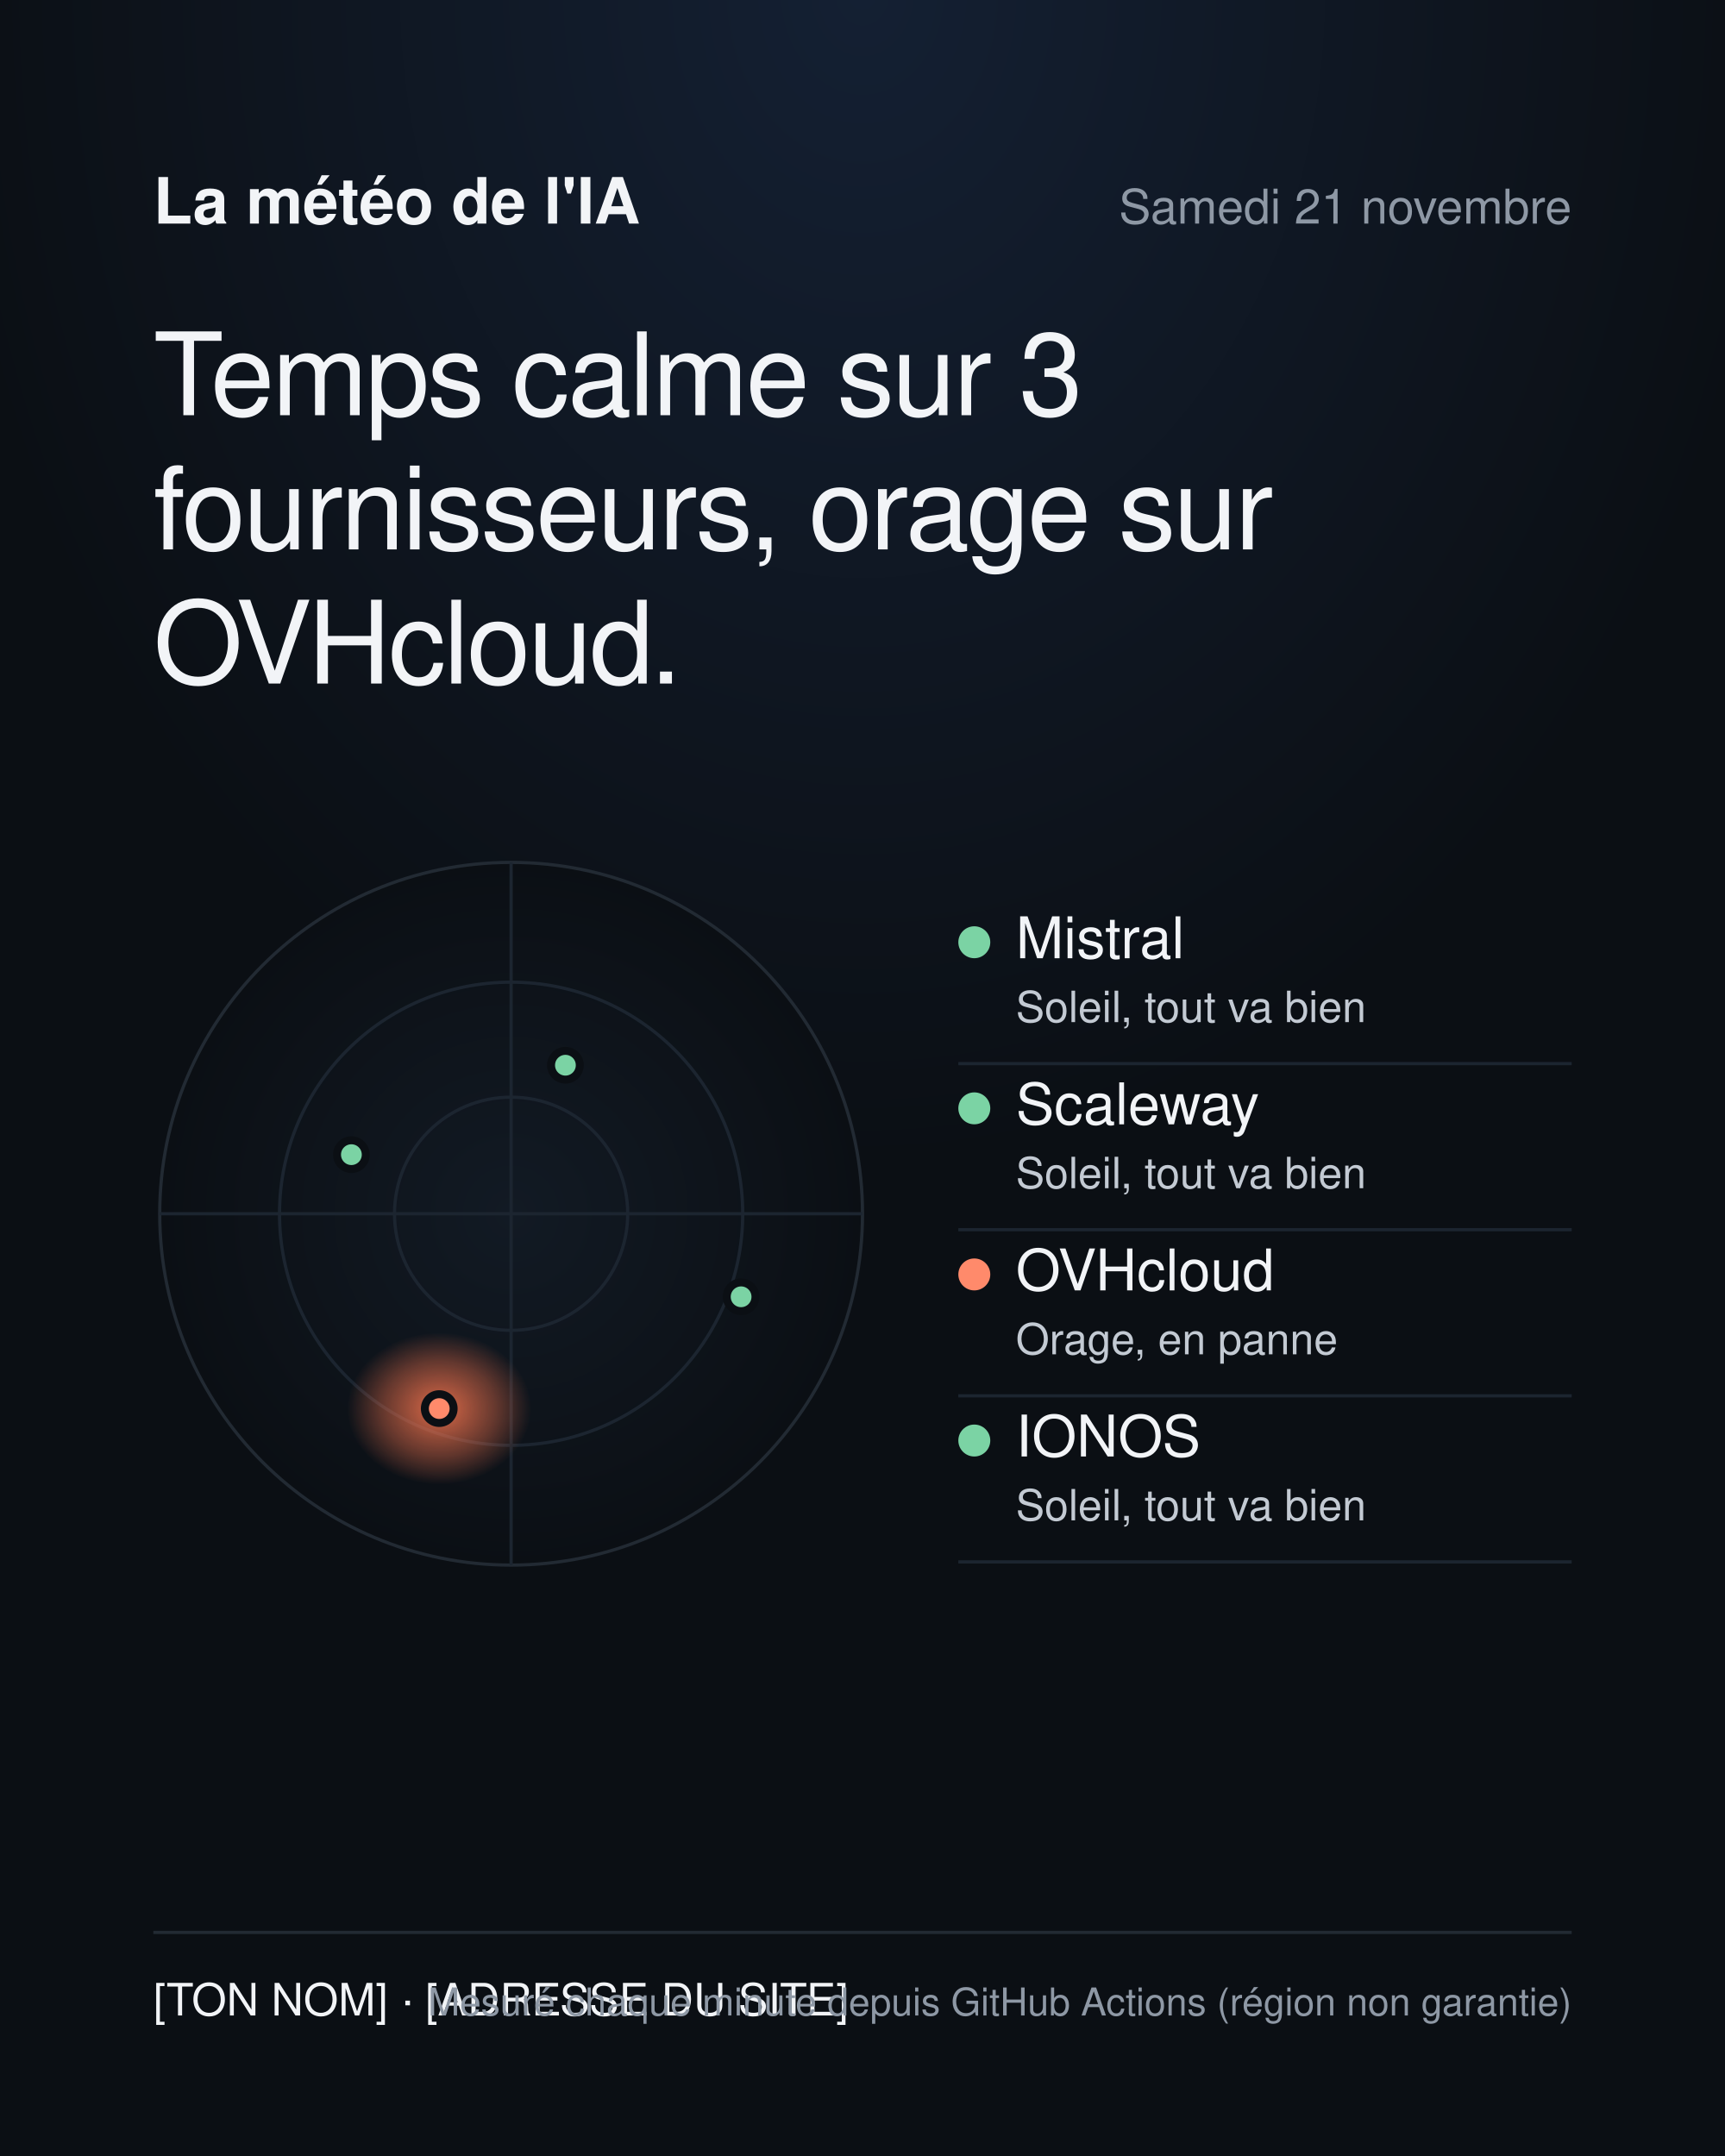
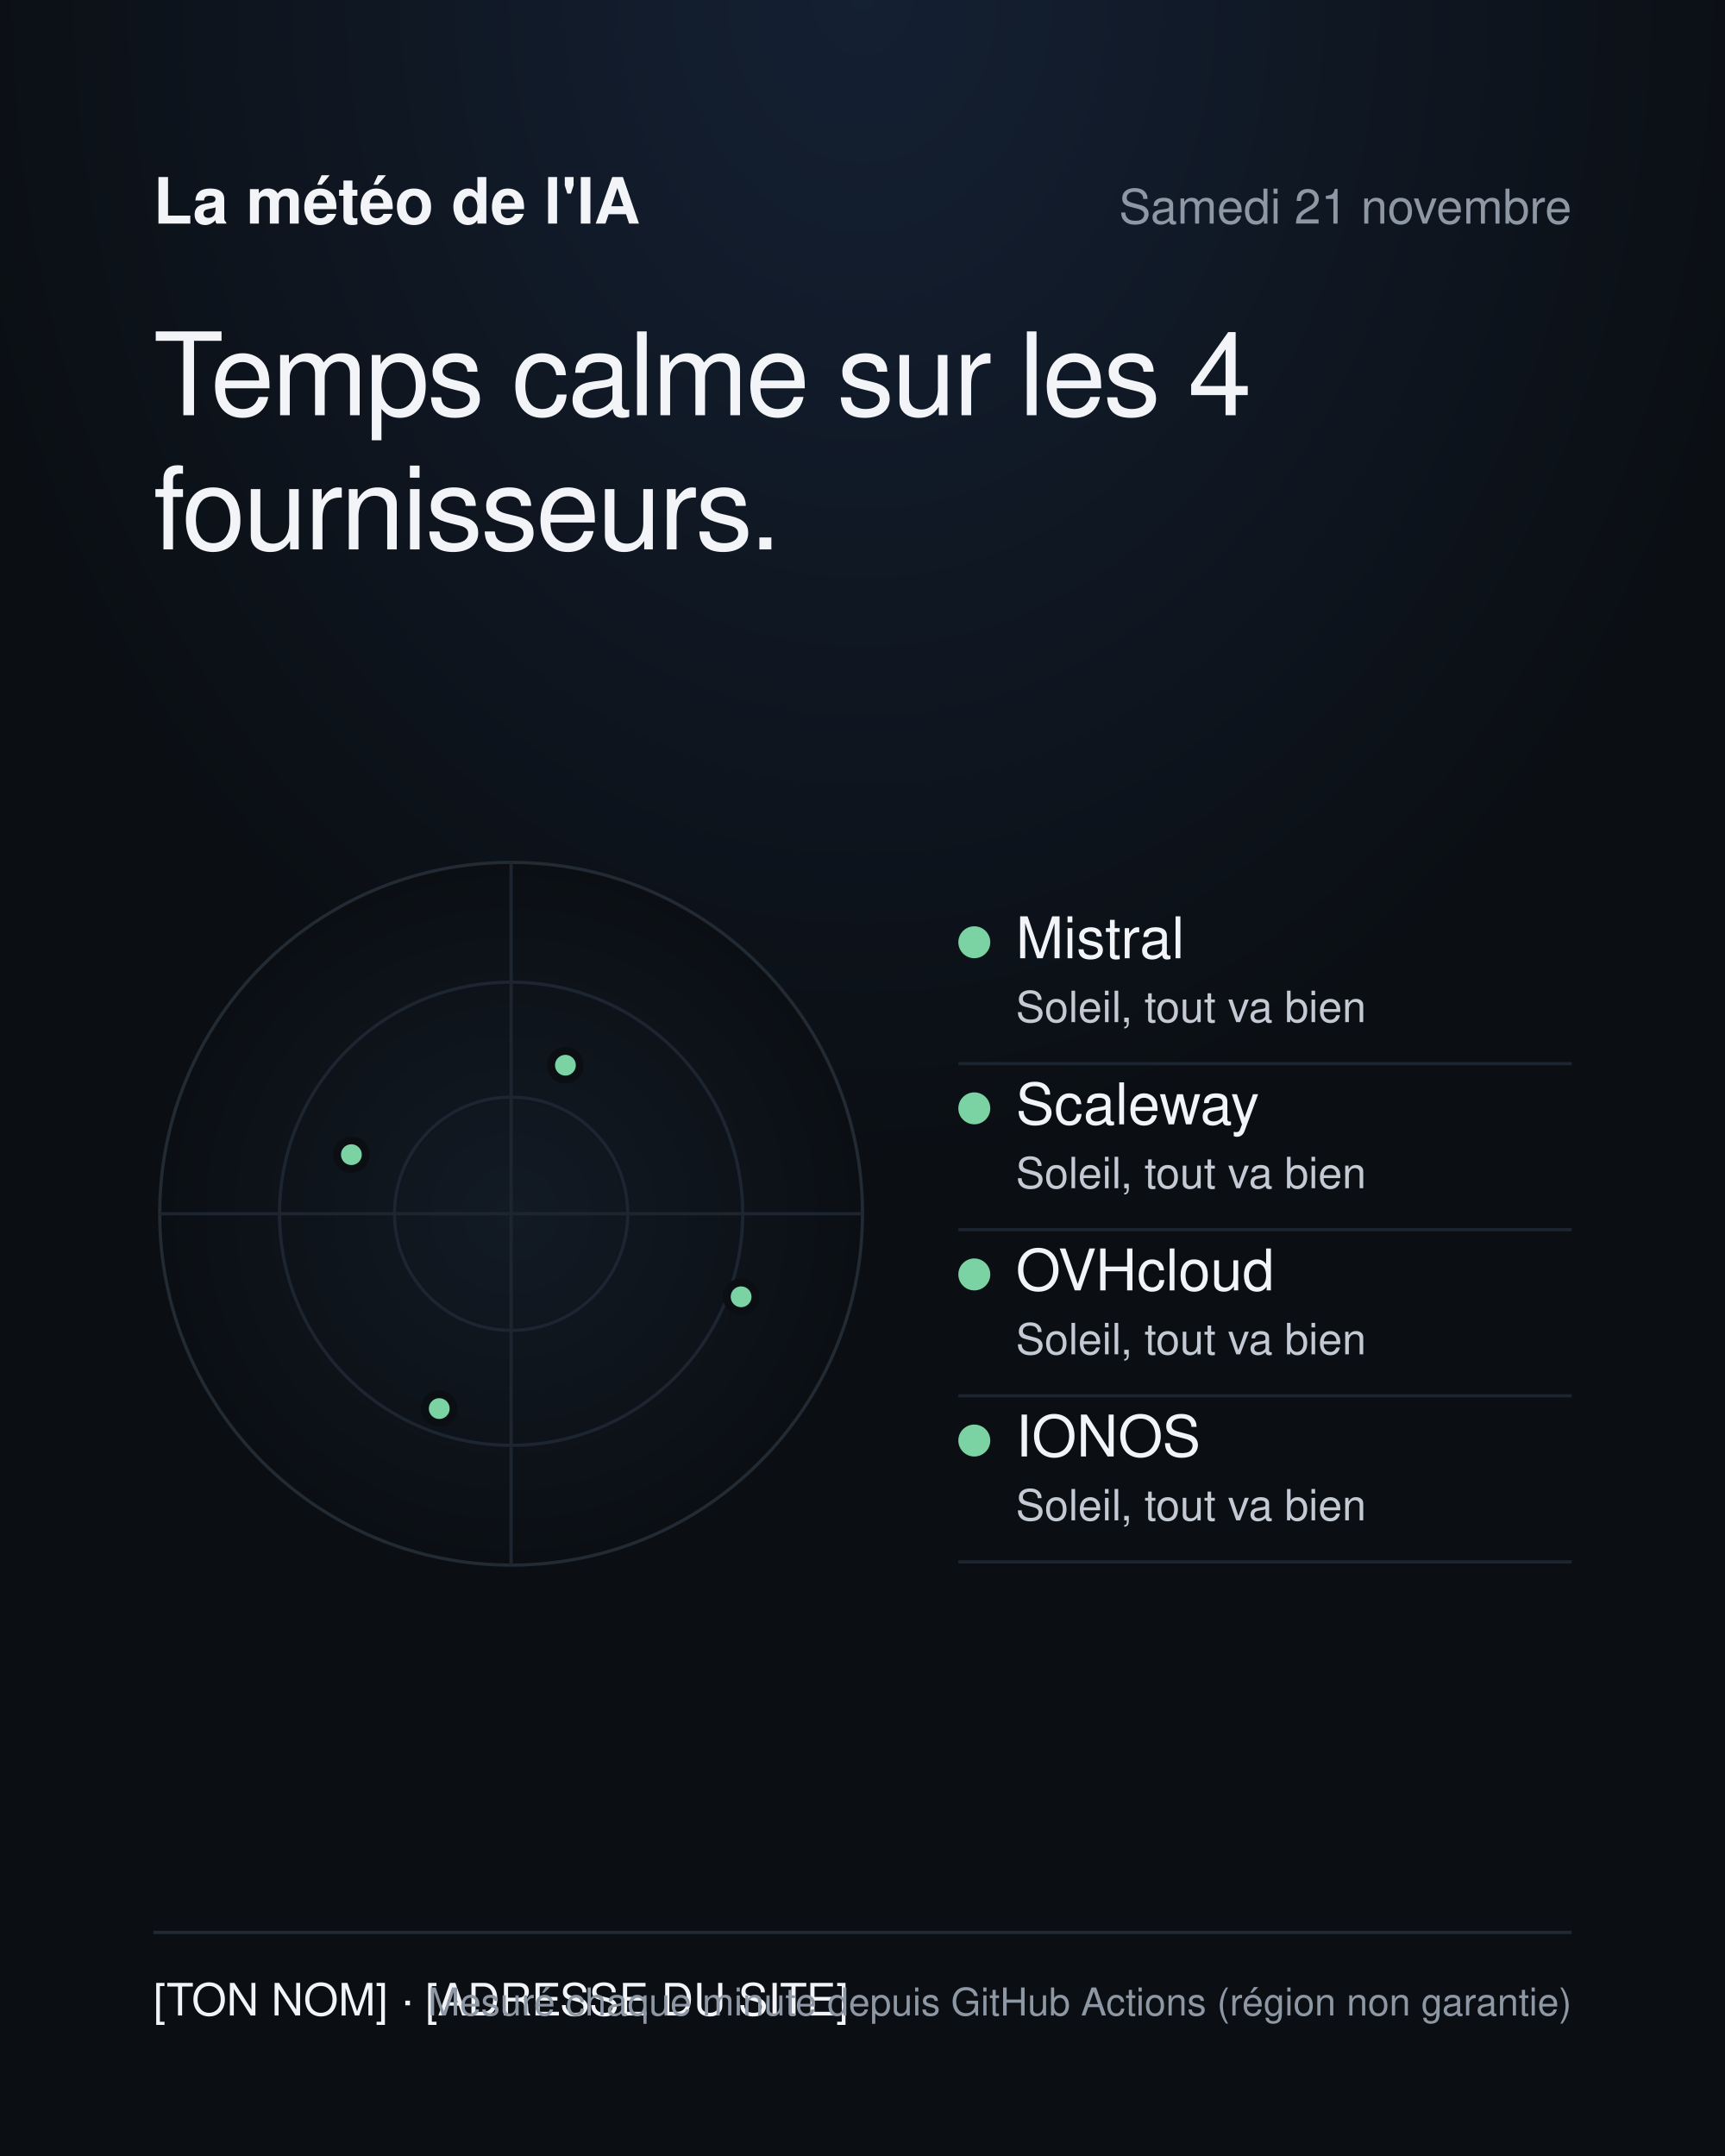
<svg xmlns="http://www.w3.org/2000/svg" width="1080" height="1350" viewBox="0 0 1080 1350" font-family="Geist, Helvetica, Arial, sans-serif">
  <defs>
    <radialGradient id="ciel" cx="50%" cy="0%" r="90%">
      <stop offset="0%" stop-color="#142033" />
      <stop offset="60%" stop-color="#0B0F14" />
    </radialGradient>
    <radialGradient id="radar" cx="50%" cy="50%" r="50%">
      <stop offset="0%" stop-color="#121A24" />
      <stop offset="100%" stop-color="#0B0F14" />
    </radialGradient>
    <radialGradient id="orage">
      <stop offset="0%" stop-color="#FF7850" stop-opacity=".85" />
      <stop offset="45%" stop-color="#FF7850" stop-opacity=".35" />
      <stop offset="72%" stop-color="#FF7850" stop-opacity="0" />
    </radialGradient>
    <radialGradient id="nuage">
      <stop offset="0%" stop-color="#AEB7C2" stop-opacity=".5" />
      <stop offset="70%" stop-color="#AEB7C2" stop-opacity="0" />
    </radialGradient>
  </defs>
  <rect width="1080" height="1350" fill="url(#ciel)" />
  <text x="96" y="140" font-size="40" font-weight="600" fill="#F2F4F7">La météo de l'IA</text>
  <text x="984" y="140" font-size="30" fill="#8E98A5" text-anchor="end">Samedi 21 novembre</text>
-   <text x="96" y="260" font-size="72" fill="#F2F4F7" letter-spacing="-1.5">Temps calme sur 3</text>
-   <text x="96" y="344" font-size="72" fill="#F2F4F7" letter-spacing="-1.5">fournisseurs, orage sur</text>
-   <text x="96" y="428" font-size="72" fill="#F2F4F7" letter-spacing="-1.5">OVHcloud.</text>
+   <text x="96" y="260" font-size="72" fill="#F2F4F7" letter-spacing="-1.5">Temps calme sur les 4</text>
+   <text x="96" y="344" font-size="72" fill="#F2F4F7" letter-spacing="-1.5">fournisseurs.</text>
  <circle cx="320" cy="760" r="220" fill="url(#radar)" stroke="#222A33" stroke-width="2" />
  <circle cx="320" cy="760" r="145" fill="none" stroke="#1C2530" stroke-width="2" />
  <circle cx="320" cy="760" r="73" fill="none" stroke="#1C2530" stroke-width="2" />
  <line x1="100" y1="760" x2="540" y2="760" stroke="#1C2530" stroke-width="2" />
  <line x1="320" y1="540" x2="320" y2="980" stroke="#1C2530" stroke-width="2" />
  <circle cx="354" cy="667" r="9" fill="#7BD3A4" stroke="#0B0F14" stroke-width="5" />
  <circle cx="464" cy="812" r="9" fill="#7BD3A4" stroke="#0B0F14" stroke-width="5" />
-   <ellipse cx="275" cy="882" rx="80" ry="66" fill="url(#orage)" />
-   <circle cx="275" cy="882" r="9" fill="#FF8A6B" stroke="#0B0F14" stroke-width="5" />
+   <circle cx="275" cy="882" r="9" fill="#7BD3A4" stroke="#0B0F14" stroke-width="5" />
  <circle cx="220" cy="723" r="9" fill="#7BD3A4" stroke="#0B0F14" stroke-width="5" />
  <circle cx="610" cy="590" r="10" fill="#7BD3A4" />
  <text x="636" y="600" font-size="36" font-weight="500" fill="#F2F4F7">Mistral</text>
  <text x="636" y="640" font-size="27" fill="#C3CAD3">Soleil, tout va bien</text>
  <line x1="600" y1="666" x2="984" y2="666" stroke="#1C2530" stroke-width="2" />
  <circle cx="610" cy="694" r="10" fill="#7BD3A4" />
  <text x="636" y="704" font-size="36" font-weight="500" fill="#F2F4F7">Scaleway</text>
  <text x="636" y="744" font-size="27" fill="#C3CAD3">Soleil, tout va bien</text>
  <line x1="600" y1="770" x2="984" y2="770" stroke="#1C2530" stroke-width="2" />
-   <circle cx="610" cy="798" r="10" fill="#FF8A6B" />
+   <circle cx="610" cy="798" r="10" fill="#7BD3A4" />
  <text x="636" y="808" font-size="36" font-weight="500" fill="#F2F4F7">OVHcloud</text>
-   <text x="636" y="848" font-size="27" fill="#C3CAD3">Orage, en panne</text>
+   <text x="636" y="848" font-size="27" fill="#C3CAD3">Soleil, tout va bien</text>
  <line x1="600" y1="874" x2="984" y2="874" stroke="#1C2530" stroke-width="2" />
  <circle cx="610" cy="902" r="10" fill="#7BD3A4" />
  <text x="636" y="912" font-size="36" font-weight="500" fill="#F2F4F7">IONOS</text>
  <text x="636" y="952" font-size="27" fill="#C3CAD3">Soleil, tout va bien</text>
  <line x1="600" y1="978" x2="984" y2="978" stroke="#1C2530" stroke-width="2" />
  <line x1="96" y1="1210" x2="984" y2="1210" stroke="#222A33" stroke-width="2" />
  <text x="96" y="1262" font-size="28" font-weight="500" fill="#F2F4F7">[TON NOM] · [ADRESSE DU SITE]</text>
  <text x="984" y="1262" font-size="24" fill="#8E98A5" text-anchor="end">Mesuré chaque minute depuis GitHub Actions (région non garantie)</text>
</svg>
